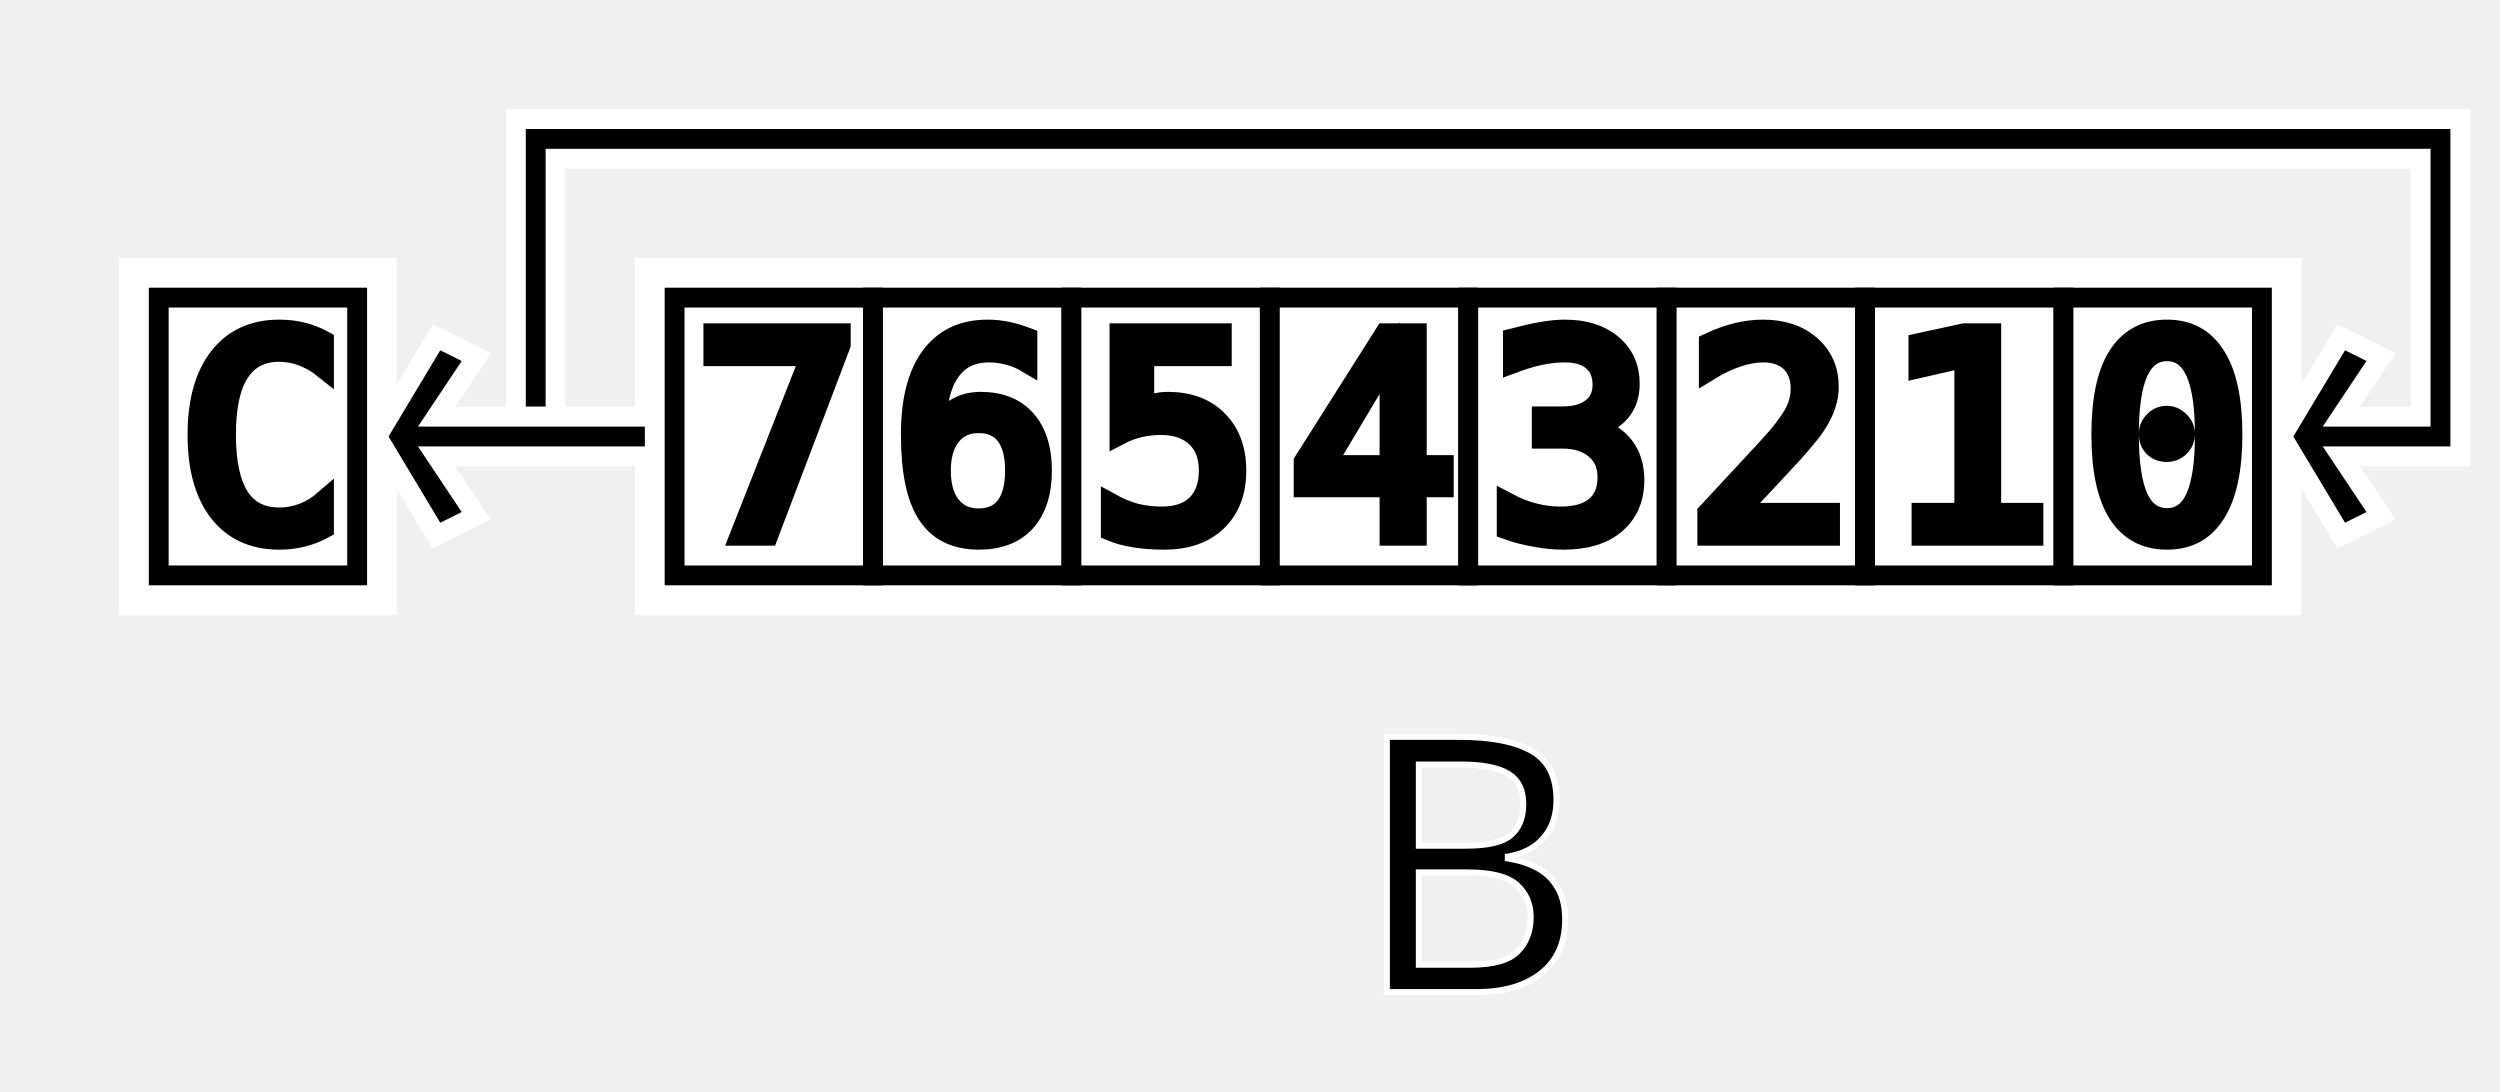
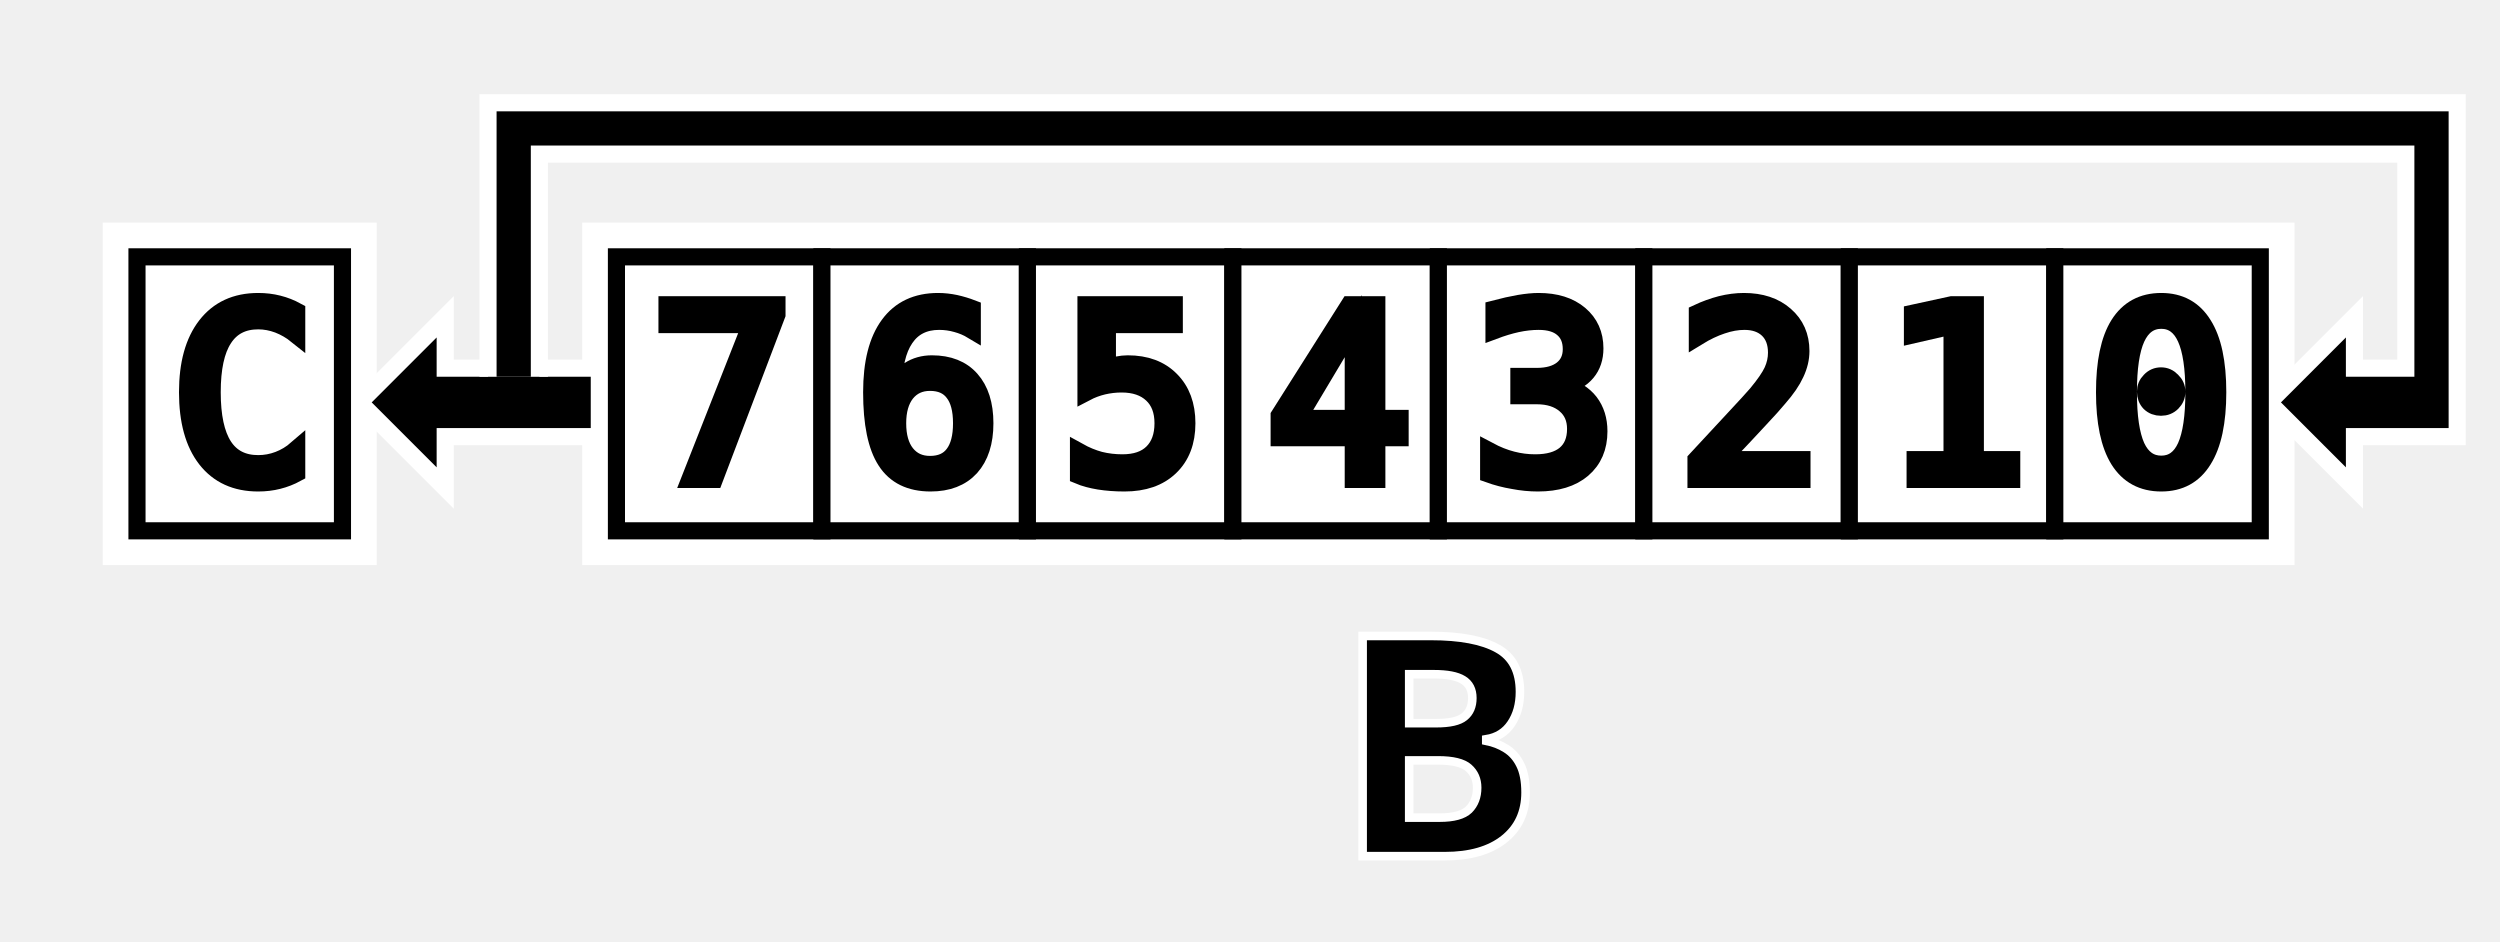
- <svg xmlns="http://www.w3.org/2000/svg" width="126" height="55">
-   <svg width="126" height="44">
+ <svg xmlns="http://www.w3.org/2000/svg" width="146" height="55">
+   <svg width="146" height="44">
    <g fill="white" stroke-width="0">
-       <rect x="6" y="13" width="14" height="18" />
-       <rect x="32" y="13" width="84" height="18" />
+       <rect x="6" y="13" width="16" height="20" />
+       <rect x="34" y="13" width="100" height="20" />
    </g>
    <g stroke="white" fill="black" stroke-width="1">
-       <path d="M 28 21l 0 -13l 94 0l 0 13l -4 0l 2 -3l -2 -1l -3 5l 3 5l 2 -1l -2 -3l 6 0l 0 -17l -98 0l 0 15l 2 0" />
-       <path d="M 33 21l -11 0l 2 -3l -2 -1l -3 5l 3 5l 2 -1l -2 -3l 11 0l 0 -2.5" />
+       <path d="M 35 21.5l -9 0l 0 -3l -5 5l 5 5l 0 -3l 9 0l 0 -4.5" />
+       <path d="M 31.5 22l 0 -13l 109 0l 0 12.5l -3 0l 0 -3l -5 5l 5 5l 0 -3l 6 0l 0 -19.5l -115 0l 0 16" />
    </g>
    <g stroke="black" fill="white" stroke-width="1">
-       <rect x="8" y="15" width="10" height="14" />
-       <rect x="34" y="15" width="10" height="14" />
-       <rect x="44" y="15" width="10" height="14" />
-       <rect x="54" y="15" width="10" height="14" />
-       <rect x="64" y="15" width="10" height="14" />
-       <rect x="74" y="15" width="10" height="14" />
-       <rect x="84" y="15" width="10" height="14" />
-       <rect x="94" y="15" width="10" height="14" />
-       <rect x="104" y="15" width="10" height="14" />
+       <rect x="8" y="15" width="12" height="16" />
+       <rect x="36" y="15" width="12" height="16" />
+       <rect x="48" y="15" width="12" height="16" />
+       <rect x="60" y="15" width="12" height="16" />
+       <rect x="72" y="15" width="12" height="16" />
+       <rect x="84" y="15" width="12" height="16" />
+       <rect x="96" y="15" width="12" height="16" />
+       <rect x="108" y="15" width="12" height="16" />
+       <rect x="120" y="15" width="12" height="16" />
    </g>
    <g stroke="black" fill="black" font-size="14" font-family="Consolas" alignment-baseline="text-top">
-       <text x="9" y="27">C</text>
-       <text x="35" y="27">7</text>
-       <text x="45" y="27">6</text>
-       <text x="55" y="27">5</text>
-       <text x="65" y="27">4</text>
-       <text x="75" y="27">3</text>
-       <text x="85" y="27">2</text>
-       <text x="95" y="27">1</text>
-       <text x="105" y="27">0</text>
+       <text x="10" y="28">C</text>
+       <text x="38" y="28">7</text>
+       <text x="50" y="28">6</text>
+       <text x="62" y="28">5</text>
+       <text x="74" y="28">4</text>
+       <text x="86" y="28">3</text>
+       <text x="98" y="28">2</text>
+       <text x="110" y="28">1</text>
+       <text x="122" y="28">0</text>
    </g>
  </svg>
-   <text x="74" y="50" stroke="white" fill="black" stroke-width="0.3" font-size="18" font-family="sans-serif" text-anchor="middle" alignment-baseline="text-top">B</text>
+   <text x="84" y="50" stroke="white" fill="black" stroke-width="0.5" font-size="18" font-family="sans-serif" font-weight="bold" text-anchor="middle" alignment-baseline="text-top">B</text>
</svg>
